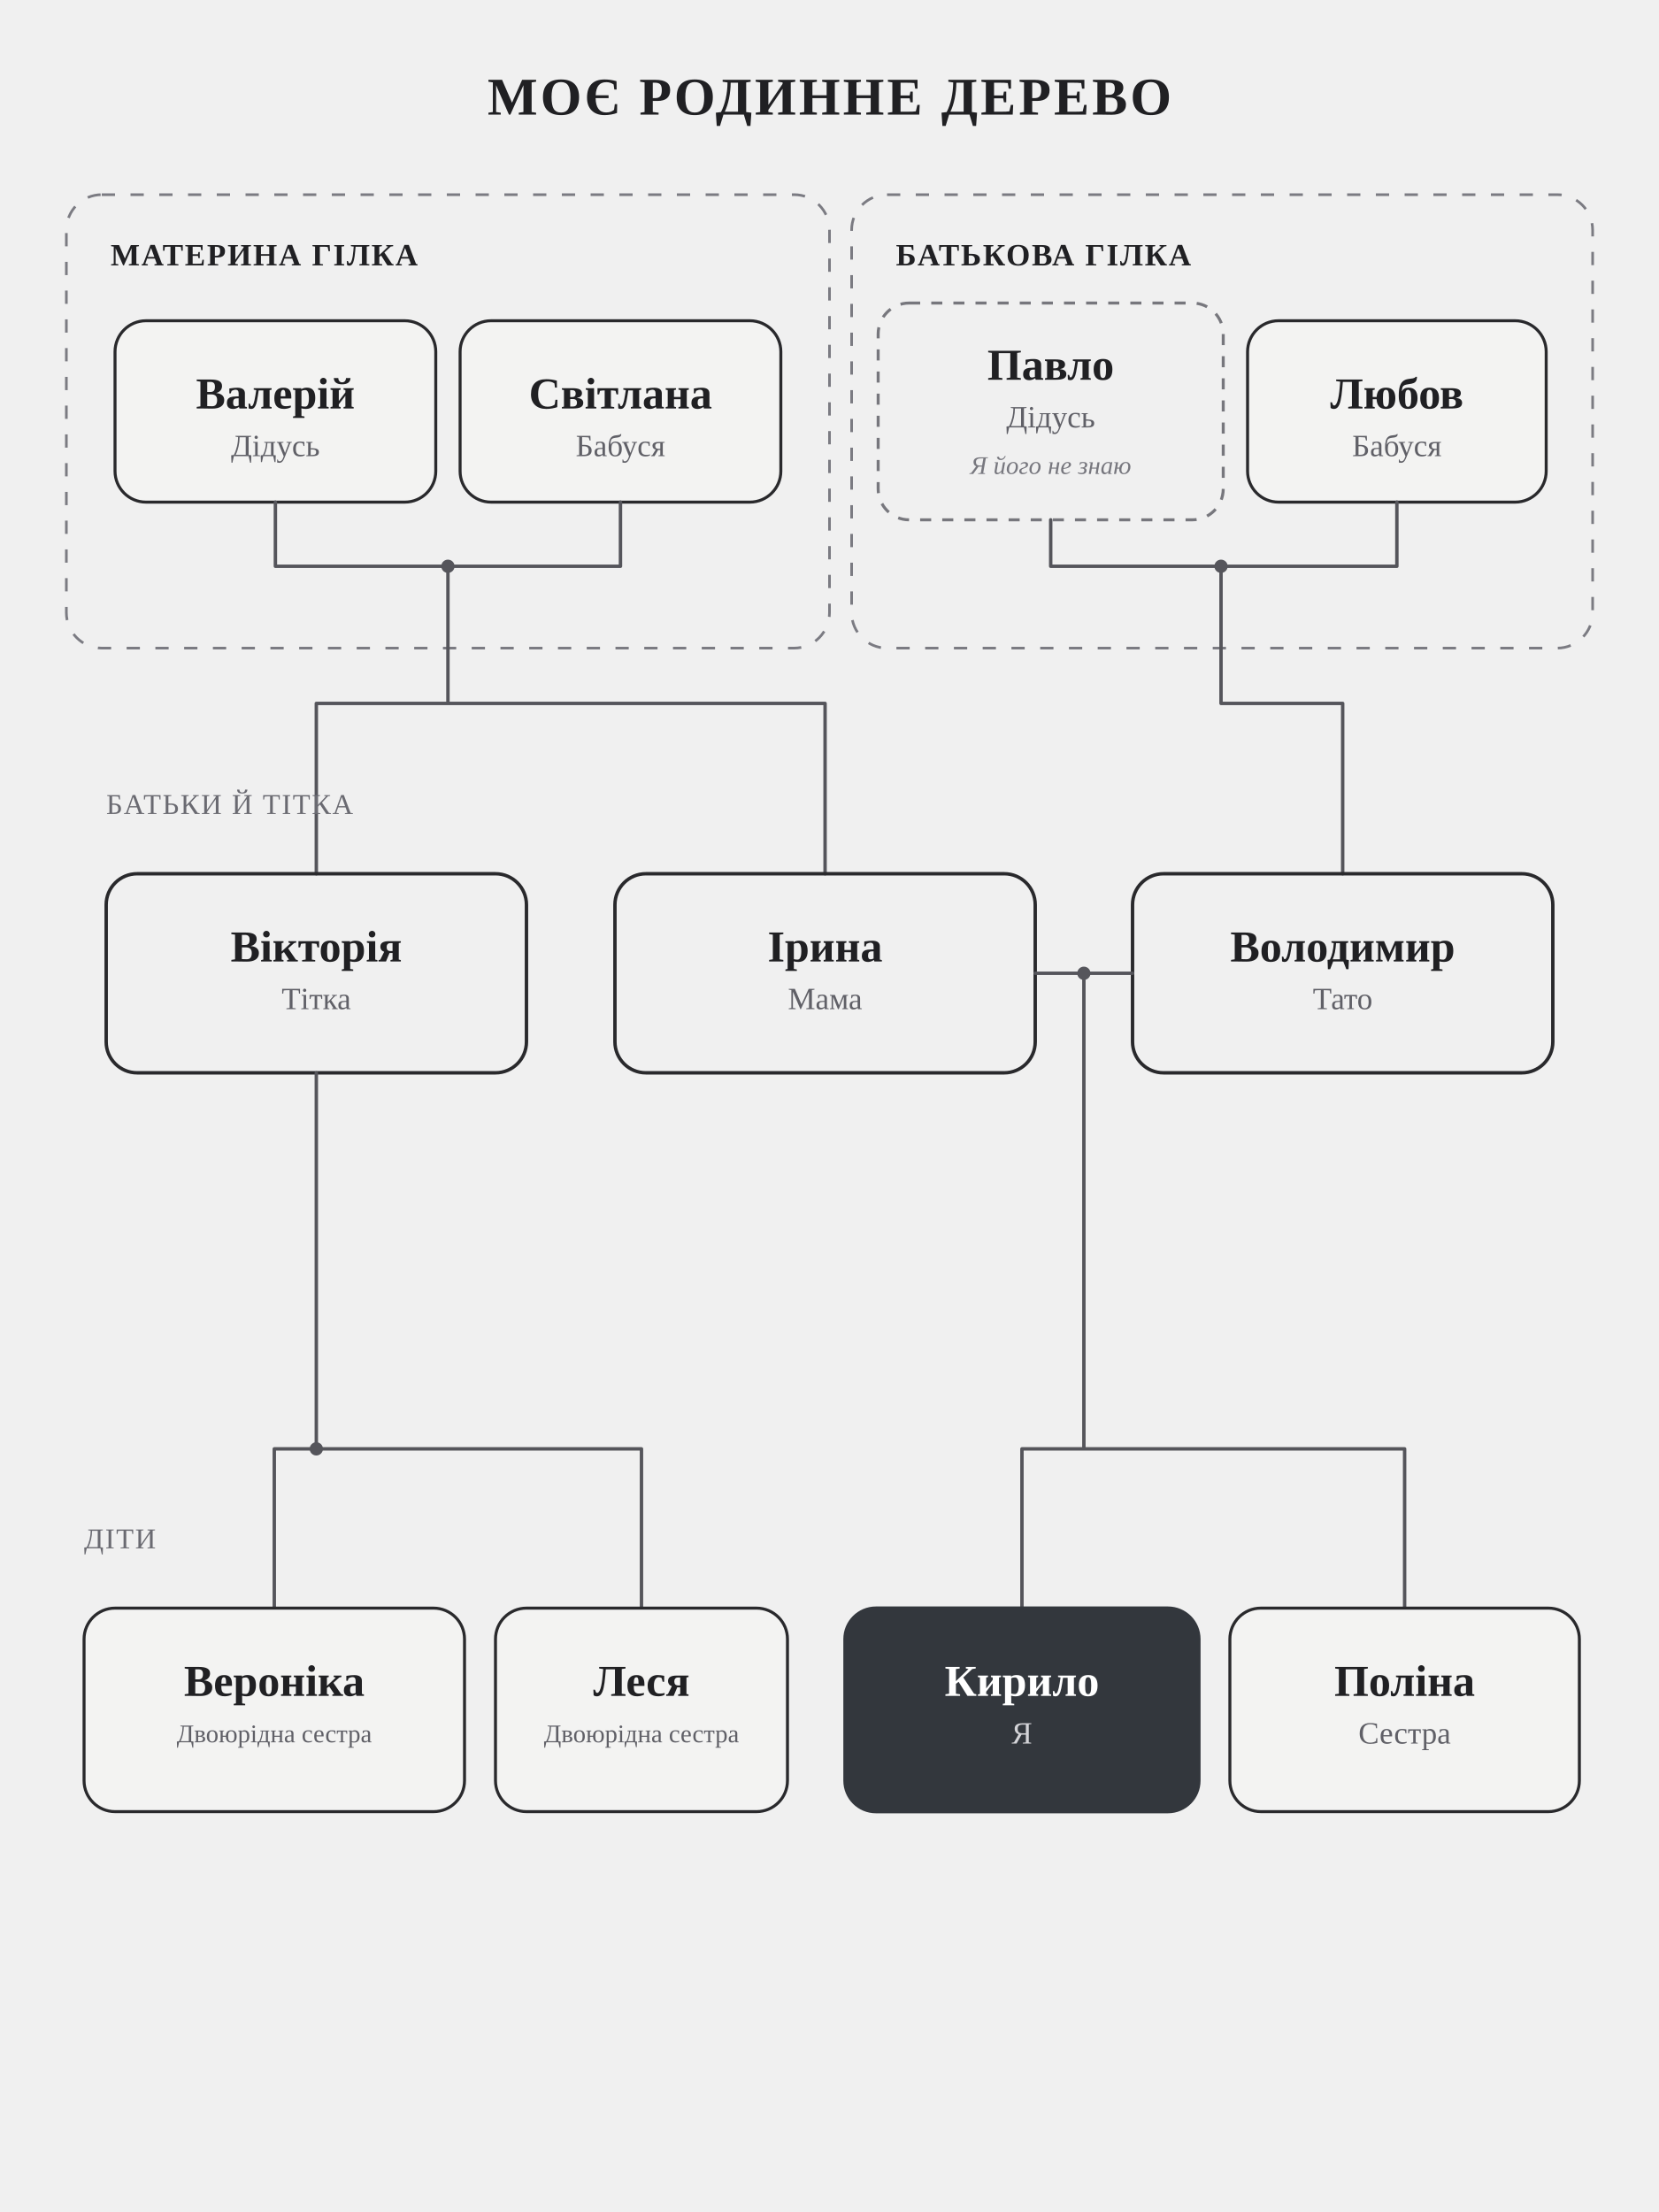
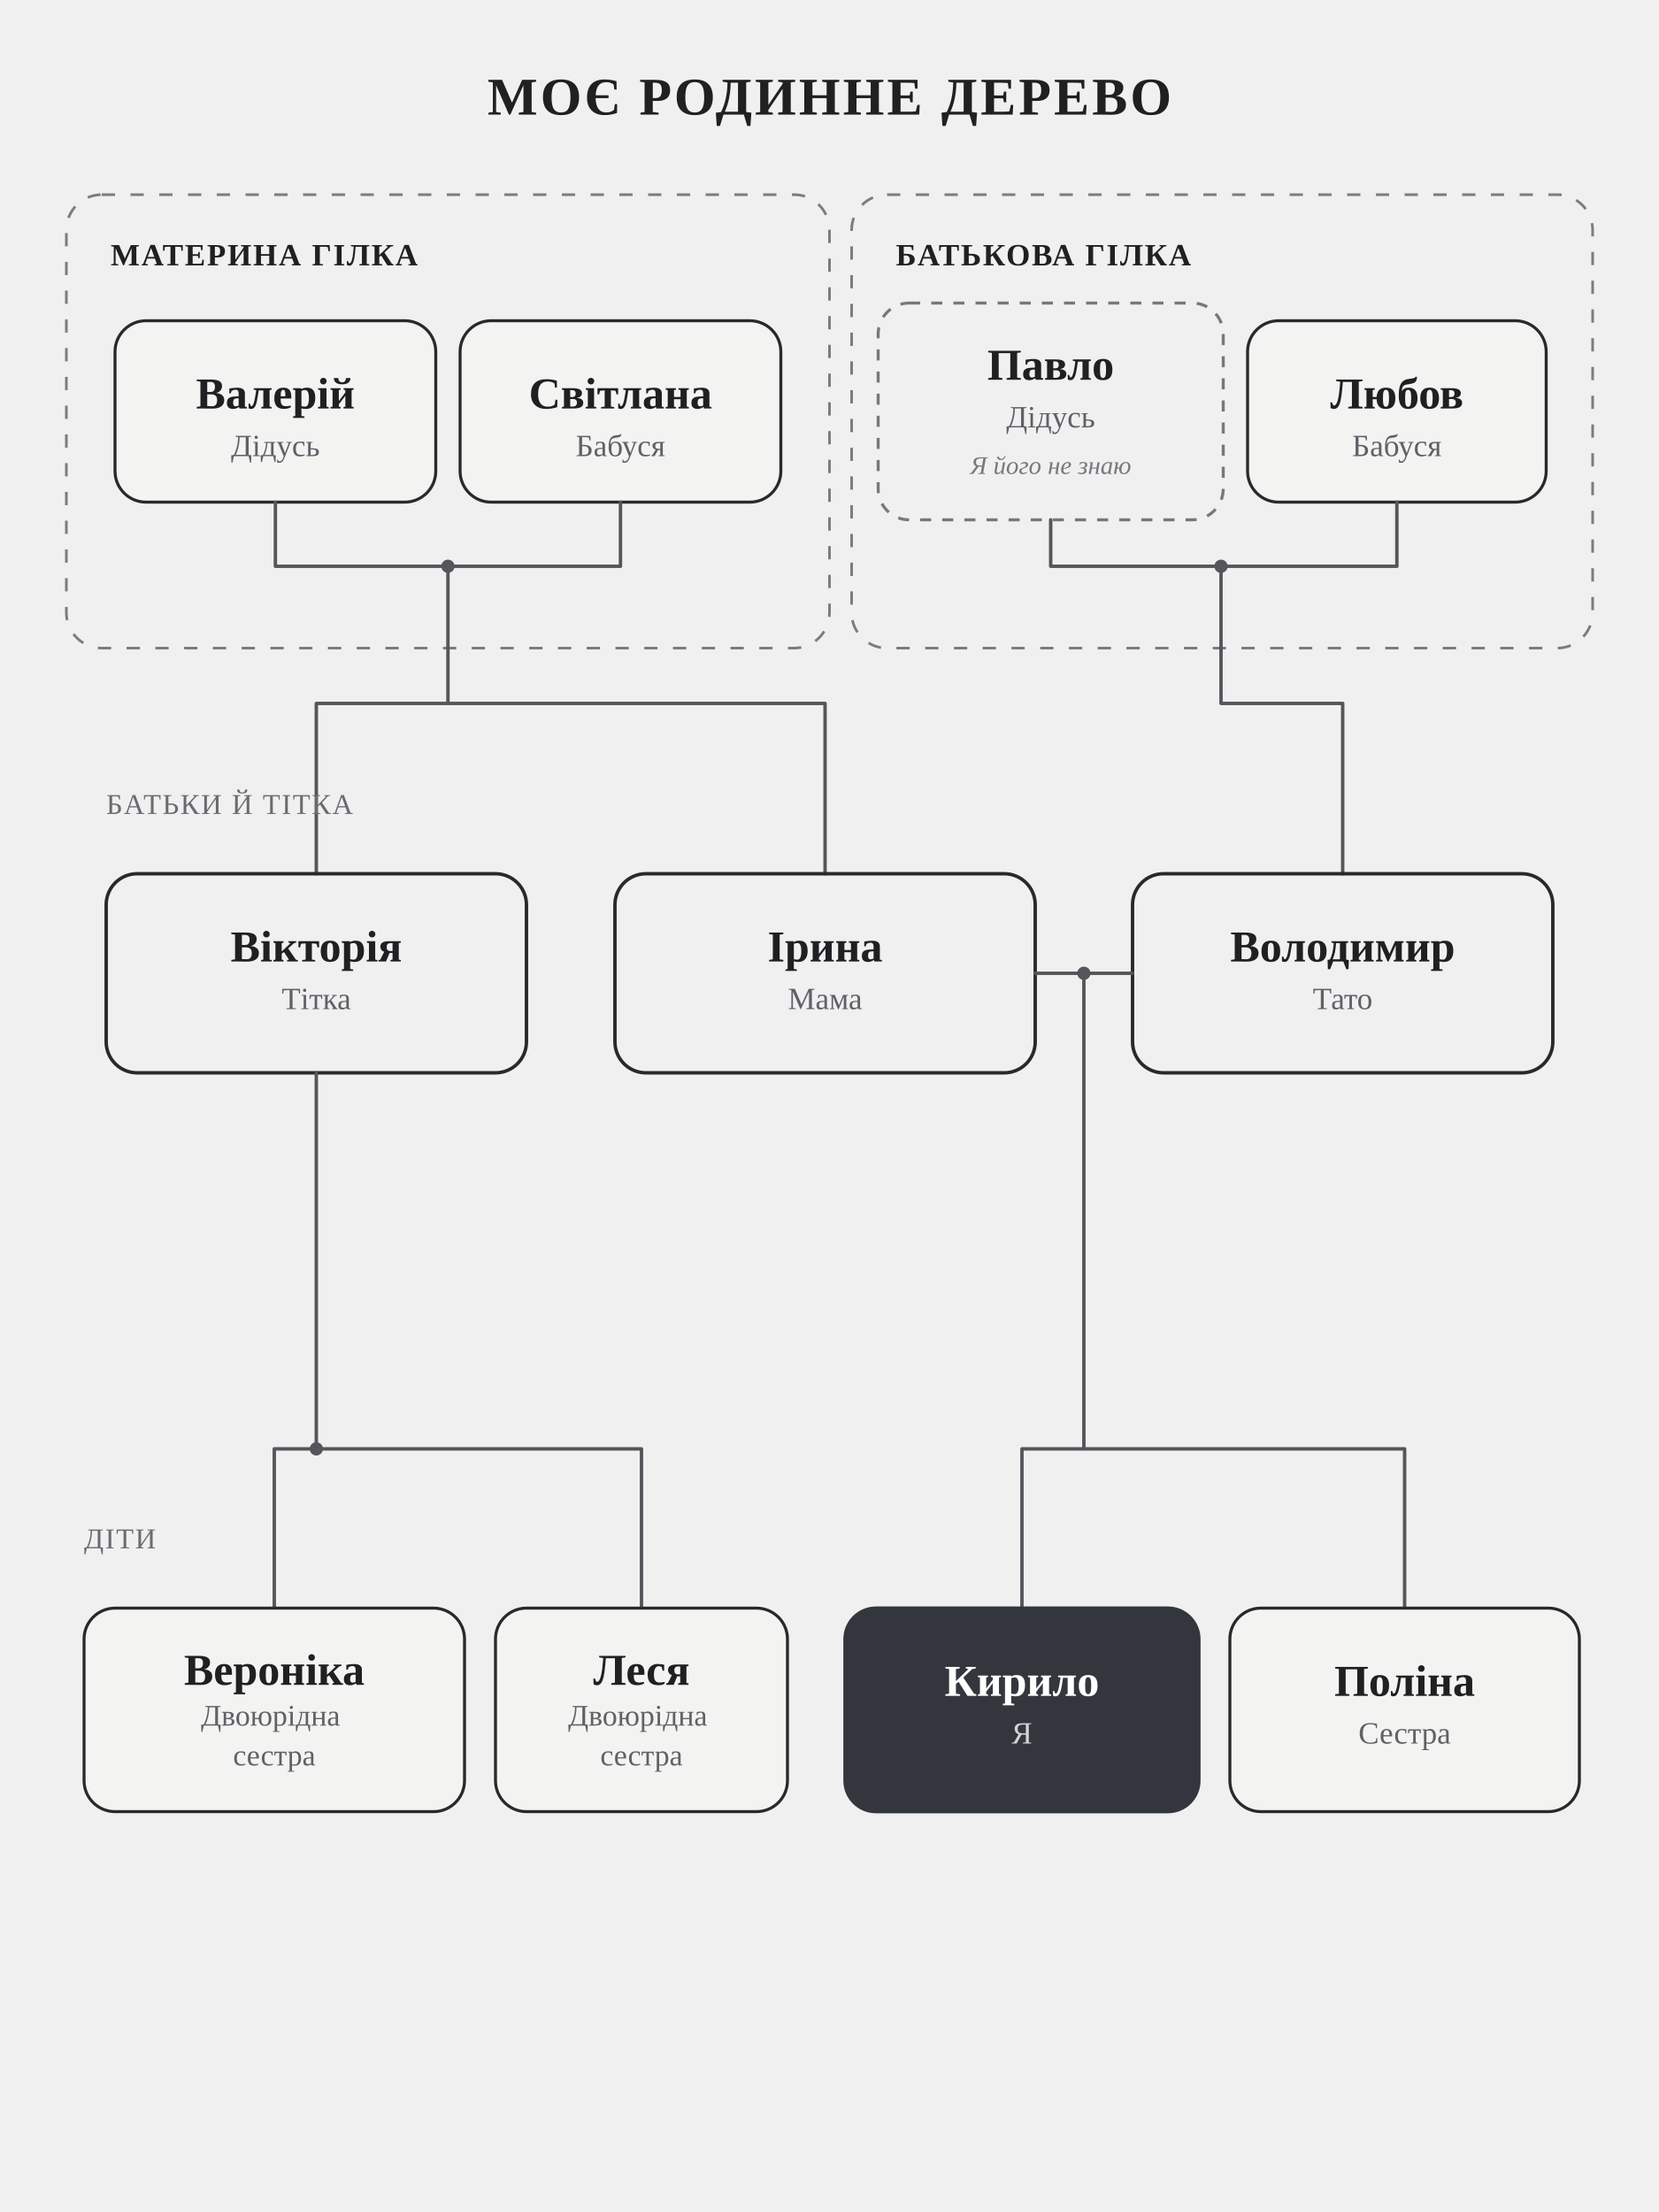
<svg xmlns="http://www.w3.org/2000/svg" viewBox="0 0 750 1000" role="img" aria-label="Родинне дерево Кирила із сестрою, батьками, тіткою, дідусями, бабусями та двоюрідними сестрами">
  <style>
    .branch { fill: none; stroke: #7b7b82; stroke-width: 1.2; stroke-dasharray: 6 7; }
    .family-line { fill: none; stroke: #55555b; stroke-width: 1.55; stroke-linecap: round; stroke-linejoin: round; }
    .junction { fill: #55555b; }
    .card rect { fill: #f3f3f2; stroke: #29292c; stroke-width: 1.35; }
    .anchor rect { fill: none; stroke-width: 1.55; }
    .uncertain rect { fill: none; stroke: #77777d; stroke-dasharray: 5 5; }
    .current rect { fill: #33373d; stroke: #33373d; stroke-width: 1.5; }
    .title, .branch-title, .generation, .name, .role, .note {
      fill: #202023;
      font-family: var(--font-prose, var(--font-source-serif, Georgia, "Times New Roman", serif));
      dominant-baseline: middle;
    }
    .title { font-size: 24px; font-weight: 600; letter-spacing: 1.25px; text-anchor: middle; }
    .branch-title { font-size: 14px; font-weight: 600; letter-spacing: .7px; text-anchor: start; }
    .generation { fill: #6a6a71; font-size: 13px; font-weight: 400; letter-spacing: .65px; text-anchor: start; }
    .name, .role, .note { text-anchor: middle; }
    .name { font-size: 20px; font-weight: 600; }
    .role { fill: #606067; font-size: 14px; font-weight: 400; }
-     .cousin .role { font-size: 11.5px; }
+     .cousin .role { font-size: 13.5px; }
    .note { fill: #77777e; font-size: 11.5px; font-style: italic; font-weight: 400; }
    .current .name { fill: #ffffff; }
    .current .role { fill: #d4d4d8; }
    @media (max-width: 420px) {
-       .title { font-size: 27px; }
-       .branch-title { font-size: 16px; }
-       .generation { font-size: 15px; }
-       .name { font-size: 22px; }
-       .role { font-size: 16px; }
-       .cousin .role { font-size: 13px; }
-       .note { font-size: 13px; }
+       .title { font-size: 30px; }
+       .branch-title { font-size: 19px; }
+       .generation { font-size: 19px; }
+       .name { font-size: 25px; }
+       .role { font-size: 20px; }
+       .cousin .role { font-size: 18px; }
+       .note { font-size: 17px; }
    }
    @media (prefers-color-scheme: dark) {
      .branch { stroke: #85858d; }
      .family-line { stroke: #9a9aa2; }
      .junction { fill: #c9c9ce; }
      .card rect { fill: #19191c; stroke: #e4e4e7; }
      .anchor rect { fill: none; stroke: #e4e4e7; }
      .uncertain rect { fill: none; stroke: #9999a1; }
      .current rect { fill: #e6e8eb; stroke: #e6e8eb; }
      .title, .branch-title, .name { fill: #f2f2f3; }
      .generation, .role { fill: #a6a6ae; }
      .note { fill: #8f8f98; }
      .current .name { fill: #0a0a0a; }
      .current .role { fill: #4b4b52; }
    }
  </style>
  <g aria-hidden="true">
    <text class="title" x="375" y="45">МОЄ РОДИННЕ ДЕРЕВО</text>
    <rect class="branch" x="30" y="88" width="345" height="205" rx="16" />
    <text class="branch-title" x="50" y="116">МАТЕРИНА ГІЛКА</text>
    <rect class="branch" x="385" y="88" width="335" height="205" rx="16" />
    <text class="branch-title" x="405" y="116">БАТЬКОВА ГІЛКА</text>
    <g class="card person">
      <rect x="52" y="145" width="145" height="82" rx="14" />
      <text class="name" x="124.5" y="179">Валерій</text>
-       <text class="role" x="124.5" y="203">Дідусь</text>
+       <text class="role" x="124.5" y="203">
+         <tspan x="124.5" dy="0">Дідусь</tspan>
+       </text>
    </g>
    <g class="card person">
      <rect x="208" y="145" width="145" height="82" rx="14" />
      <text class="name" x="280.5" y="179">Світлана</text>
-       <text class="role" x="280.5" y="203">Бабуся</text>
+       <text class="role" x="280.5" y="203">
+         <tspan x="280.5" dy="0">Бабуся</tspan>
+       </text>
    </g>
    <g class="card person uncertain">
      <rect x="397" y="137" width="156" height="98" rx="14" />
      <text class="name" x="475" y="166">Павло</text>
-       <text class="role" x="475" y="190">Дідусь</text>
+       <text class="role" x="475" y="190">
+         <tspan x="475" dy="0">Дідусь</tspan>
+       </text>
      <text class="note" x="475" y="211">Я його не знаю</text>
    </g>
    <g class="card person">
      <rect x="564" y="145" width="135" height="82" rx="14" />
      <text class="name" x="631.5" y="179">Любов</text>
-       <text class="role" x="631.5" y="203">Бабуся</text>
+       <text class="role" x="631.5" y="203">
+         <tspan x="631.5" dy="0">Бабуся</tspan>
+       </text>
    </g>
    <path class="family-line" d="M 124.5 227 V 256 H 202.5 M 280.5 227 V 256 H 202.5 V 318 H 143 M 202.5 318 H 373 M 143 318 V 395 M 373 318 V 395" />
    <circle class="junction" cx="202.5" cy="256" r="3" />
    <path class="family-line" d="M 475 235 V 256 H 552 M 631.5 227 V 256 H 552 V 318 H 607 V 395" />
    <circle class="junction" cx="552" cy="256" r="3" />
    <text class="generation" x="48" y="365">БАТЬКИ Й ТІТКА</text>
    <g class="card person anchor">
      <rect x="48" y="395" width="190" height="90" rx="14" />
      <text class="name" x="143" y="429">Вікторія</text>
-       <text class="role" x="143" y="453">Тітка</text>
+       <text class="role" x="143" y="453">
+         <tspan x="143" dy="0">Тітка</tspan>
+       </text>
    </g>
    <g class="card person anchor">
      <rect x="278" y="395" width="190" height="90" rx="14" />
      <text class="name" x="373" y="429">Ірина</text>
-       <text class="role" x="373" y="453">Мама</text>
+       <text class="role" x="373" y="453">
+         <tspan x="373" dy="0">Мама</tspan>
+       </text>
    </g>
    <g class="card person anchor">
      <rect x="512" y="395" width="190" height="90" rx="14" />
      <text class="name" x="607" y="429">Володимир</text>
-       <text class="role" x="607" y="453">Тато</text>
+       <text class="role" x="607" y="453">
+         <tspan x="607" dy="0">Тато</tspan>
+       </text>
    </g>
    <path class="family-line" d="M 468 440 H 512 M 490 440 V 655 H 462 M 490 655 H 635 M 462 655 V 727 M 635 655 V 727" />
    <circle class="junction" cx="490" cy="440" r="3" />
    <path class="family-line" d="M 143 485 V 655 H 124 M 143 655 H 290 M 124 655 V 727 M 290 655 V 727" />
    <circle class="junction" cx="143" cy="655" r="3" />
    <text class="generation" x="38" y="697">ДІТИ</text>
    <g class="card person cousin">
      <rect x="38" y="727" width="172" height="92" rx="14" />
-       <text class="name" x="124" y="761">Вероніка</text>
-       <text class="role" x="124" y="785">Двоюрідна сестра</text>
+       <text class="name" x="124" y="756">Вероніка</text>
+       <text class="role" x="124" y="777">
+         <tspan x="124" dy="0">Двоюрідна</tspan>
+         <tspan x="124" dy="18">сестра</tspan>
+       </text>
    </g>
    <g class="card person cousin">
      <rect x="224" y="727" width="132" height="92" rx="14" />
-       <text class="name" x="290" y="761">Леся</text>
-       <text class="role" x="290" y="785">Двоюрідна сестра</text>
+       <text class="name" x="290" y="756">Леся</text>
+       <text class="role" x="290" y="777">
+         <tspan x="290" dy="0">Двоюрідна</tspan>
+         <tspan x="290" dy="18">сестра</tspan>
+       </text>
    </g>
    <g class="card person current">
      <rect x="382" y="727" width="160" height="92" rx="14" />
      <text class="name" x="462" y="761">Кирило</text>
-       <text class="role" x="462" y="785">Я</text>
+       <text class="role" x="462" y="785">
+         <tspan x="462" dy="0">Я</tspan>
+       </text>
    </g>
    <g class="card person">
      <rect x="556" y="727" width="158" height="92" rx="14" />
      <text class="name" x="635" y="761">Поліна</text>
-       <text class="role" x="635" y="785">Сестра</text>
+       <text class="role" x="635" y="785">
+         <tspan x="635" dy="0">Сестра</tspan>
+       </text>
    </g>
  </g>
</svg>
